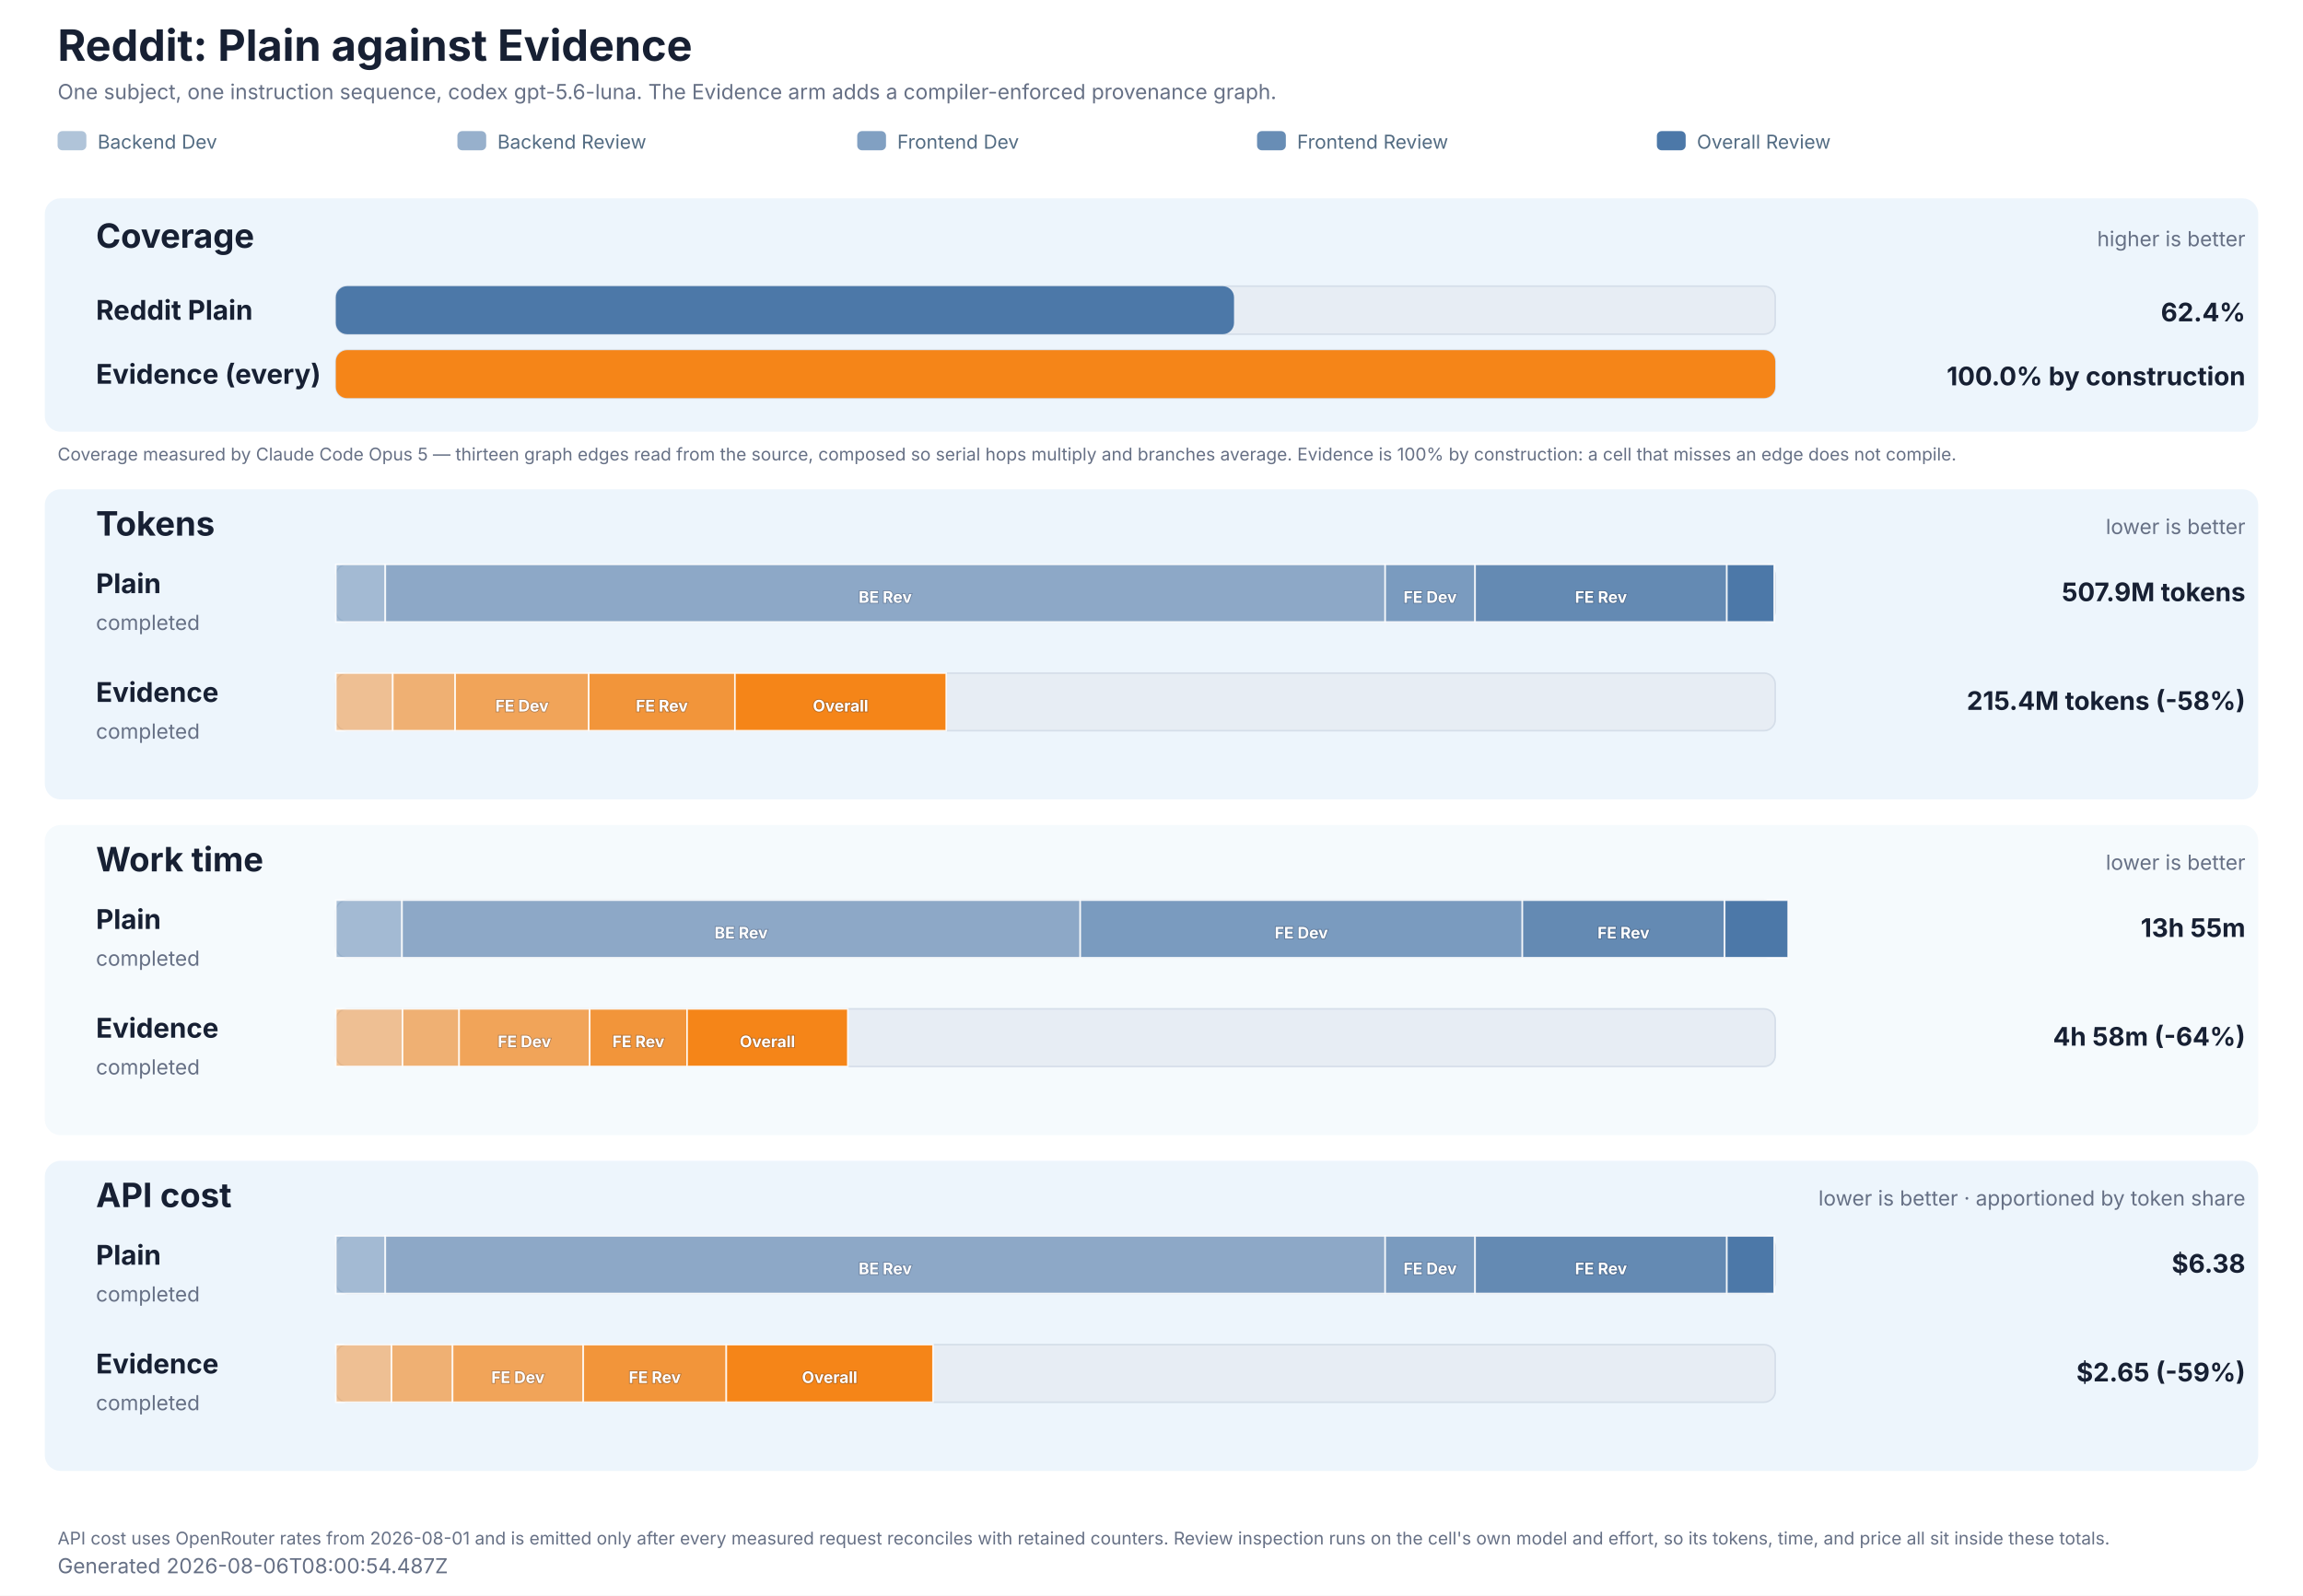
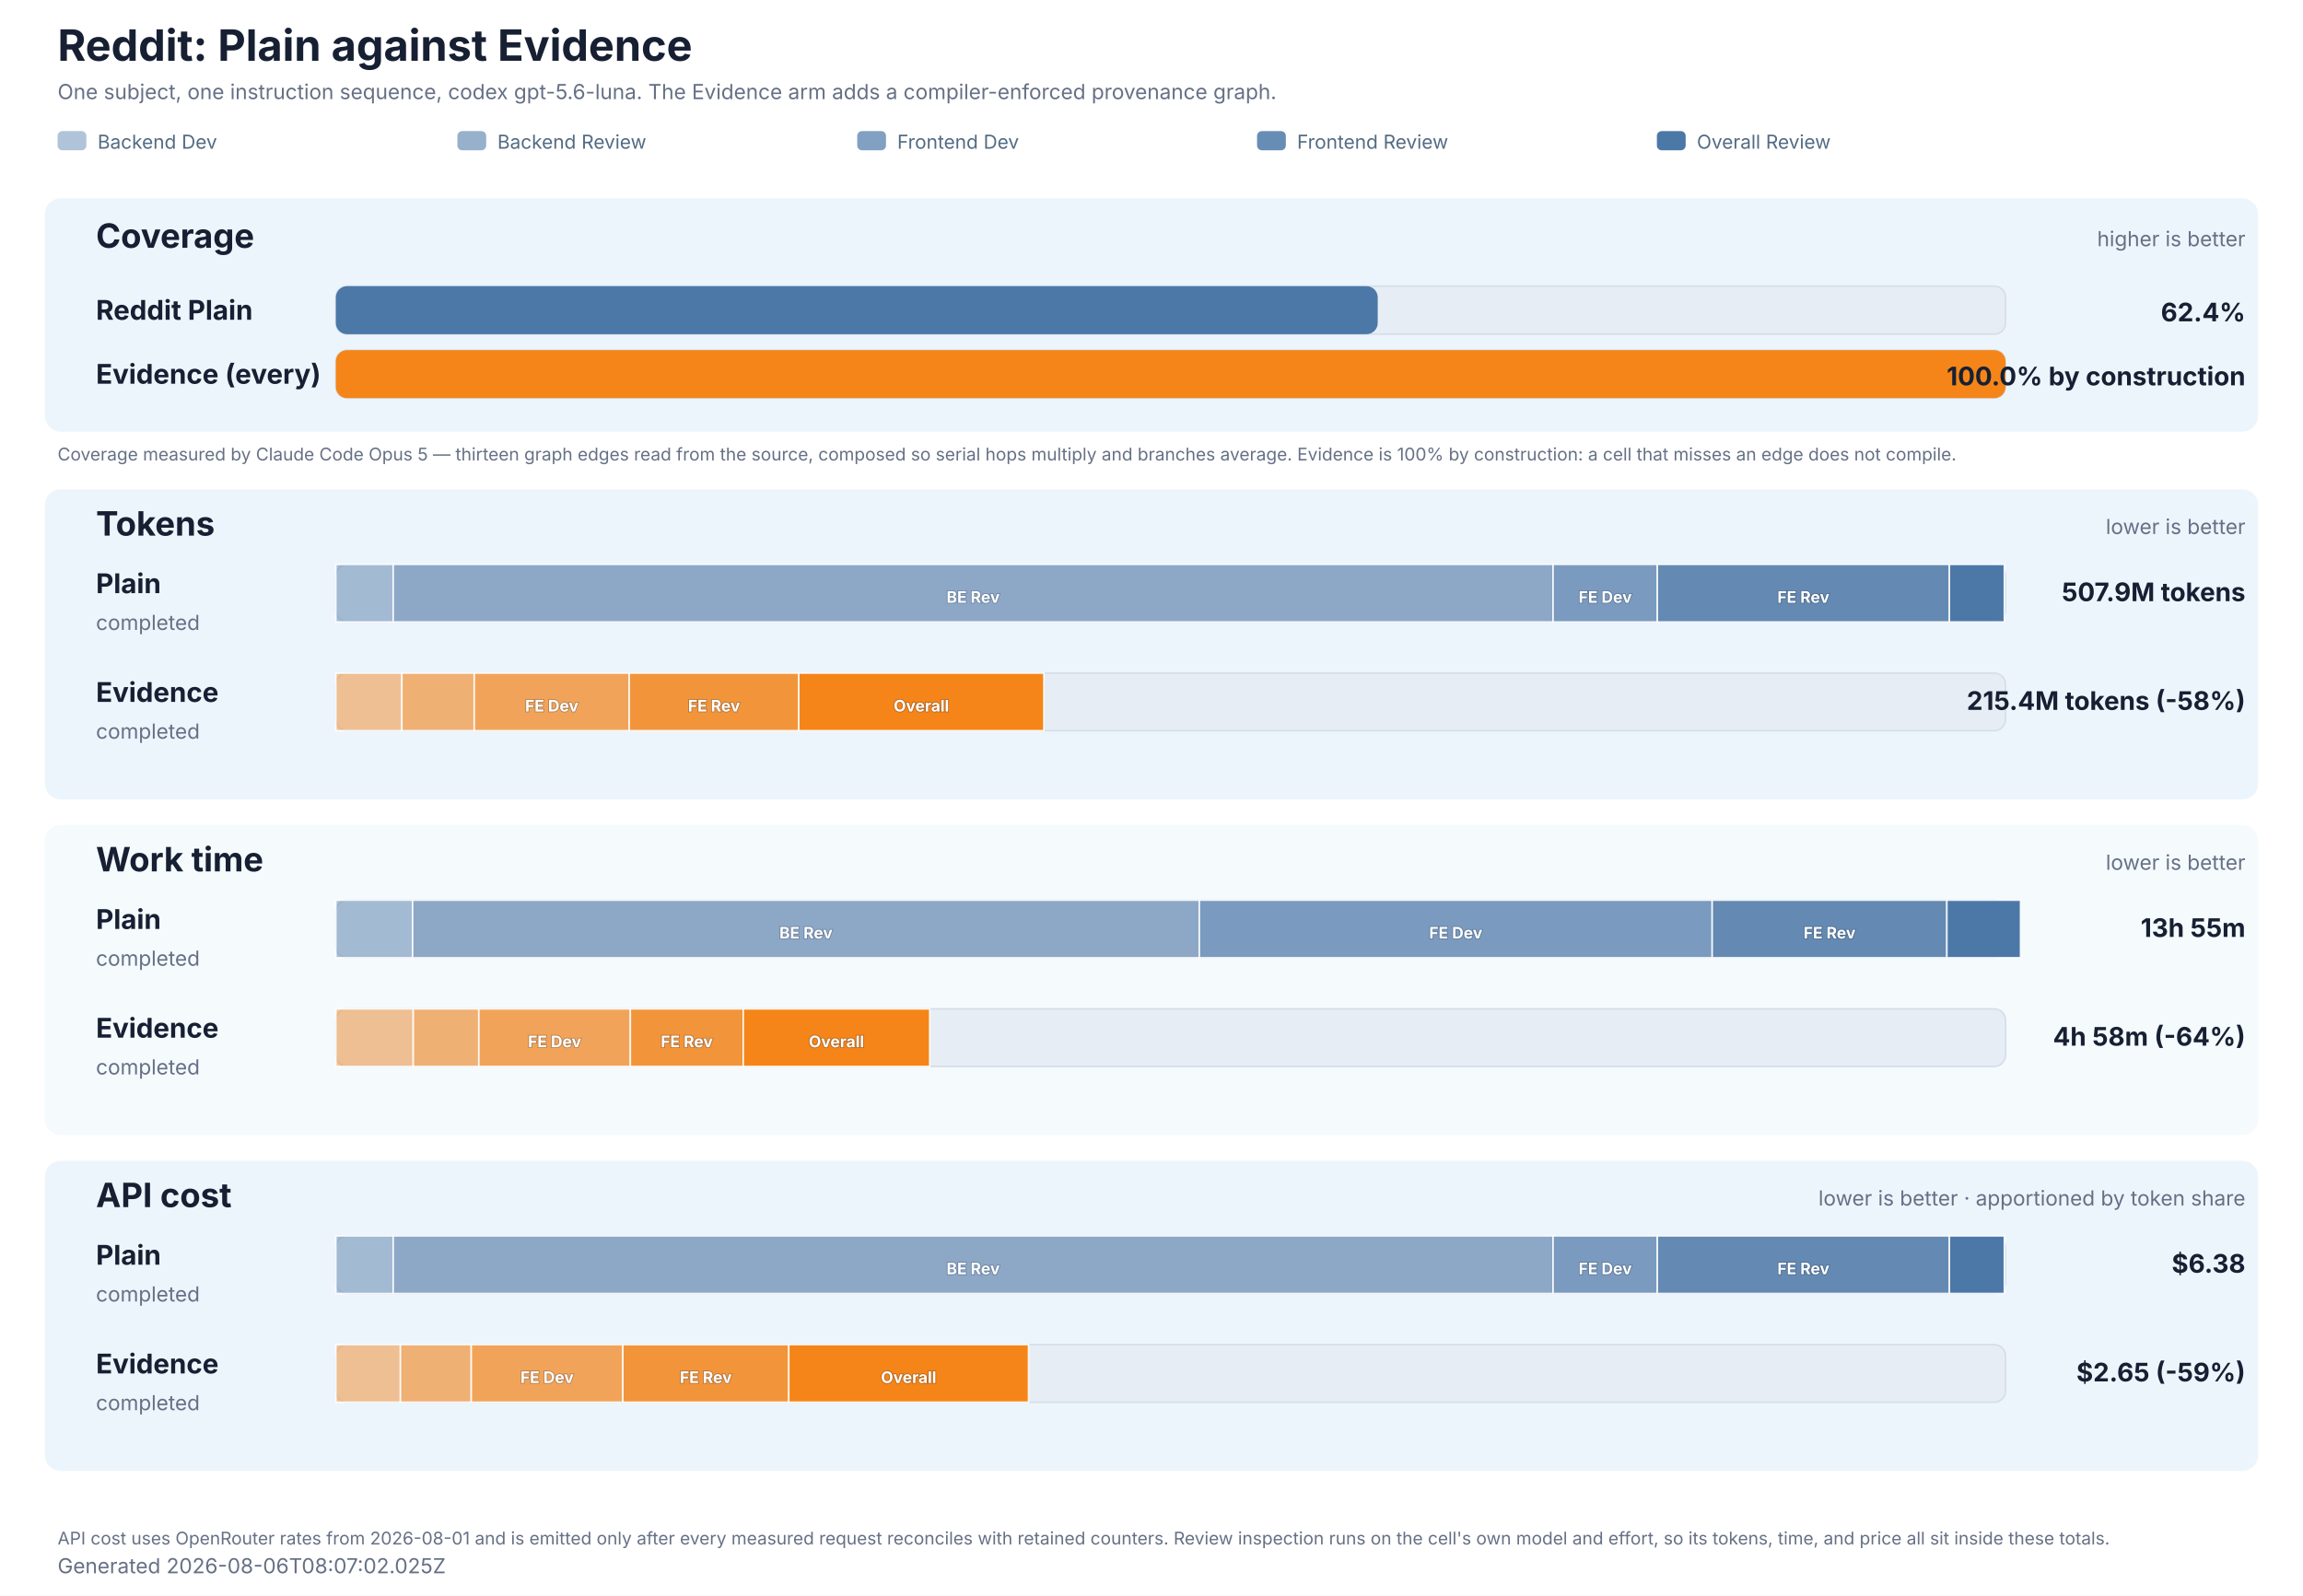
<svg xmlns="http://www.w3.org/2000/svg" role="img" aria-labelledby="title description" viewBox="0 0 1440 998" width="1440" height="998">
  <style>
  text { font-family: Inter, ui-sans-serif, system-ui, -apple-system, BlinkMacSystemFont, 'Segoe UI', sans-serif; fill: #172033; }
  .title { font-size: 27px; font-weight: 700; }
  .subtitle, .generated, .group-meta, .row-status { font-size: 13px; fill: #667085; }
  .group { fill: #e8f2fb; }
  .group-title { font-size: 21px; font-weight: 700; }
  .row-label { font-size: 17px; font-weight: 700; }
  .value { font-size: 16px; font-weight: 700; }
  .cost-value { font-size: 13px; font-weight: 600; fill: #526b82; }
  .legend { font-size: 12px; fill: #526b82; }
  .segment-label { font-size: 10px; font-weight: 700; fill: #ffffff; paint-order: stroke; stroke: #172033; stroke-opacity: 0.28; stroke-width: 1px; }
  .phase-segment { stroke: #ffffff; stroke-opacity: 0.86; stroke-width: 1px; }
  .track { fill: #e7edf4; stroke: #d5dee9; stroke-width: 1px; }
  .empty { font-size: 15px; fill: #667085; }
  .table-title { font-size: 15px; font-weight: 600; }
  .table-header { font-size: 11px; font-weight: 600; fill: #667085; }
  .table-cell { font-size: 12px; fill: #334155; }
  .table-rule { stroke: #dbe4ee; stroke-width: 1px; }
  .table-note { font-size: 11px; fill: #667085; }
</style>
  <rect width="1440" height="998" fill="#ffffff" />
  <text x="36" y="38" class="title">Reddit: Plain against Evidence</text>
  <text x="36" y="62" class="subtitle">One subject, one instruction sequence, codex gpt-5.6-luna. The Evidence arm adds a compiler-enforced provenance graph.</text>
  <rect x="36" y="82" width="18" height="12" rx="3" fill="#4c78a8" fill-opacity="0.44" />
  <text x="61" y="93" class="legend">Backend Dev</text>
  <rect x="286" y="82" width="18" height="12" rx="3" fill="#4c78a8" fill-opacity="0.58" />
  <text x="311" y="93" class="legend">Backend Review</text>
  <rect x="536" y="82" width="18" height="12" rx="3" fill="#4c78a8" fill-opacity="0.7" />
  <text x="561" y="93" class="legend">Frontend Dev</text>
  <rect x="786" y="82" width="18" height="12" rx="3" fill="#4c78a8" fill-opacity="0.84" />
  <text x="811" y="93" class="legend">Frontend Review</text>
  <rect x="1036" y="82" width="18" height="12" rx="3" fill="#4c78a8" fill-opacity="1" />
  <text x="1061" y="93" class="legend">Overall Review</text>
  <rect x="28" y="124" width="1384" height="146" rx="10" class="group" fill-opacity="0.78" />
  <text x="60" y="155" class="group-title">Coverage</text>
  <text x="1404" y="154" text-anchor="end" class="group-meta">higher is better</text>
  <text x="60" y="200" class="row-label" fill="#4c78a8">Reddit Plain</text>
-   <rect x="210" y="179" width="900" height="30" rx="7" class="track" />
-   <rect x="210" y="179" width="561.60" height="30" rx="7" fill="#4c78a8" data-coverage="62.4" />
+   <rect x="210" y="179" width="1044" height="30" rx="7" class="track" />
+   <rect x="210" y="179" width="651.46" height="30" rx="7" fill="#4c78a8" data-coverage="62.4" />
  <text x="1404" y="201" text-anchor="end" class="value">62.4%</text>
  <text x="60" y="240" class="row-label" fill="#f58518">Evidence (every)</text>
-   <rect x="210" y="219" width="900" height="30" rx="7" class="track" />
-   <rect x="210" y="219" width="900.00" height="30" rx="7" fill="#f58518" data-coverage="100" />
+   <rect x="210" y="219" width="1044" height="30" rx="7" class="track" />
+   <rect x="210" y="219" width="1044.00" height="30" rx="7" fill="#f58518" data-coverage="100" />
  <text x="1404" y="241" text-anchor="end" class="value">100.0% by construction</text>
  <text x="36" y="288" class="table-note">Coverage measured by Claude Code Opus 5 — thirteen graph edges read from the source, composed so serial hops multiply and branches average. Evidence is 100% by construction: a cell that misses an edge does not compile.</text>
  <rect x="28" y="306" width="1384" height="194" rx="10" class="group" fill-opacity="0.78" />
  <text x="60" y="335" class="group-title">Tokens</text>
  <text x="1404" y="334" text-anchor="end" class="group-meta">lower is better</text>
  <text x="60" y="371" class="row-label" fill="#4c78a8">Plain</text>
  <text x="60" y="394" class="row-status">completed</text>
-   <rect x="210" y="353" width="900" height="36" rx="7" class="track" />
-   <rect x="210.00" y="353" width="30.92" height="36" fill="#4c78a8" fill-opacity="0.44" class="phase-segment" data-phase="backend-development" />
-   <rect x="240.92" y="353" width="625.19" height="36" fill="#4c78a8" fill-opacity="0.58" class="phase-segment" data-phase="backend-review" />
-   <text x="553.52" y="377" text-anchor="middle" class="segment-label">BE Rev</text>
-   <rect x="866.11" y="353" width="56.22" height="36" fill="#4c78a8" fill-opacity="0.7" class="phase-segment" data-phase="frontend-development" />
-   <text x="894.22" y="377" text-anchor="middle" class="segment-label">FE Dev</text>
-   <rect x="922.33" y="353" width="157.42" height="36" fill="#4c78a8" fill-opacity="0.84" class="phase-segment" data-phase="frontend-review" />
-   <text x="1001.04" y="377" text-anchor="middle" class="segment-label">FE Rev</text>
-   <rect x="1079.75" y="353" width="29.60" height="36" fill="#4c78a8" fill-opacity="1" class="phase-segment" data-phase="overall-review" />
+   <rect x="210" y="353" width="1044" height="36" rx="7" class="track" />
+   <rect x="210.00" y="353" width="35.87" height="36" fill="#4c78a8" fill-opacity="0.44" class="phase-segment" data-phase="backend-development" />
+   <rect x="245.87" y="353" width="725.22" height="36" fill="#4c78a8" fill-opacity="0.58" class="phase-segment" data-phase="backend-review" />
+   <text x="608.48" y="377" text-anchor="middle" class="segment-label">BE Rev</text>
+   <rect x="971.09" y="353" width="65.21" height="36" fill="#4c78a8" fill-opacity="0.7" class="phase-segment" data-phase="frontend-development" />
+   <text x="1003.70" y="377" text-anchor="middle" class="segment-label">FE Dev</text>
+   <rect x="1036.30" y="353" width="182.61" height="36" fill="#4c78a8" fill-opacity="0.84" class="phase-segment" data-phase="frontend-review" />
+   <text x="1127.60" y="377" text-anchor="middle" class="segment-label">FE Rev</text>
+   <rect x="1218.91" y="353" width="34.34" height="36" fill="#4c78a8" fill-opacity="1" class="phase-segment" data-phase="overall-review" />
  <text x="1404" y="376" text-anchor="end" class="value">507.9M tokens</text>
  <text x="60" y="439" class="row-label" fill="#f58518">Evidence</text>
  <text x="60" y="462" class="row-status">completed</text>
-   <rect x="210" y="421" width="900" height="36" rx="7" class="track" />
-   <rect x="210.00" y="421" width="35.58" height="36" fill="#f58518" fill-opacity="0.44" class="phase-segment" data-phase="backend-development" />
-   <rect x="245.58" y="421" width="39.02" height="36" fill="#f58518" fill-opacity="0.58" class="phase-segment" data-phase="backend-review" />
-   <rect x="284.60" y="421" width="83.54" height="36" fill="#f58518" fill-opacity="0.7" class="phase-segment" data-phase="frontend-development" />
-   <text x="326.37" y="445" text-anchor="middle" class="segment-label">FE Dev</text>
-   <rect x="368.14" y="421" width="91.41" height="36" fill="#f58518" fill-opacity="0.84" class="phase-segment" data-phase="frontend-review" />
-   <text x="413.84" y="445" text-anchor="middle" class="segment-label">FE Rev</text>
-   <rect x="459.54" y="421" width="132.10" height="36" fill="#f58518" fill-opacity="1" class="phase-segment" data-phase="overall-review" />
-   <text x="525.59" y="445" text-anchor="middle" class="segment-label">Overall</text>
+   <rect x="210" y="421" width="1044" height="36" rx="7" class="track" />
+   <rect x="210.00" y="421" width="41.27" height="36" fill="#f58518" fill-opacity="0.44" class="phase-segment" data-phase="backend-development" />
+   <rect x="251.27" y="421" width="45.26" height="36" fill="#f58518" fill-opacity="0.58" class="phase-segment" data-phase="backend-review" />
+   <rect x="296.54" y="421" width="96.90" height="36" fill="#f58518" fill-opacity="0.7" class="phase-segment" data-phase="frontend-development" />
+   <text x="344.99" y="445" text-anchor="middle" class="segment-label">FE Dev</text>
+   <rect x="393.44" y="421" width="106.03" height="36" fill="#f58518" fill-opacity="0.84" class="phase-segment" data-phase="frontend-review" />
+   <text x="446.45" y="445" text-anchor="middle" class="segment-label">FE Rev</text>
+   <rect x="499.47" y="421" width="153.23" height="36" fill="#f58518" fill-opacity="1" class="phase-segment" data-phase="overall-review" />
+   <text x="576.09" y="445" text-anchor="middle" class="segment-label">Overall</text>
  <text x="1404" y="444" text-anchor="end" class="value">215.4M tokens (-58%)</text>
  <rect x="28" y="516" width="1384" height="194" rx="10" class="group" fill-opacity="0.42" />
  <text x="60" y="545" class="group-title">Work time</text>
  <text x="1404" y="544" text-anchor="end" class="group-meta">lower is better</text>
  <text x="60" y="581" class="row-label" fill="#4c78a8">Plain</text>
  <text x="60" y="604" class="row-status">completed</text>
-   <rect x="210" y="563" width="900" height="36" rx="7" class="track" />
-   <rect x="210.00" y="563" width="41.36" height="36" fill="#4c78a8" fill-opacity="0.44" class="phase-segment" data-phase="backend-development" />
-   <rect x="251.36" y="563" width="424.08" height="36" fill="#4c78a8" fill-opacity="0.58" class="phase-segment" data-phase="backend-review" />
-   <text x="463.40" y="587" text-anchor="middle" class="segment-label">BE Rev</text>
-   <rect x="675.44" y="563" width="276.45" height="36" fill="#4c78a8" fill-opacity="0.7" class="phase-segment" data-phase="frontend-development" />
-   <text x="813.66" y="587" text-anchor="middle" class="segment-label">FE Dev</text>
-   <rect x="951.89" y="563" width="126.50" height="36" fill="#4c78a8" fill-opacity="0.84" class="phase-segment" data-phase="frontend-review" />
-   <text x="1015.13" y="587" text-anchor="middle" class="segment-label">FE Rev</text>
-   <rect x="1078.38" y="563" width="39.70" height="36" fill="#4c78a8" fill-opacity="1" class="phase-segment" data-phase="overall-review" />
+   <rect x="210" y="563" width="1044" height="36" rx="7" class="track" />
+   <rect x="210.00" y="563" width="47.97" height="36" fill="#4c78a8" fill-opacity="0.44" class="phase-segment" data-phase="backend-development" />
+   <rect x="257.97" y="563" width="491.94" height="36" fill="#4c78a8" fill-opacity="0.58" class="phase-segment" data-phase="backend-review" />
+   <text x="503.94" y="587" text-anchor="middle" class="segment-label">BE Rev</text>
+   <rect x="749.91" y="563" width="320.68" height="36" fill="#4c78a8" fill-opacity="0.7" class="phase-segment" data-phase="frontend-development" />
+   <text x="910.25" y="587" text-anchor="middle" class="segment-label">FE Dev</text>
+   <rect x="1070.59" y="563" width="146.74" height="36" fill="#4c78a8" fill-opacity="0.84" class="phase-segment" data-phase="frontend-review" />
+   <text x="1143.96" y="587" text-anchor="middle" class="segment-label">FE Rev</text>
+   <rect x="1217.32" y="563" width="46.06" height="36" fill="#4c78a8" fill-opacity="1" class="phase-segment" data-phase="overall-review" />
  <text x="1404" y="586" text-anchor="end" class="value">13h 55m</text>
  <text x="60" y="649" class="row-label" fill="#f58518">Evidence</text>
  <text x="60" y="672" class="row-status">completed</text>
-   <rect x="210" y="631" width="900" height="36" rx="7" class="track" />
-   <rect x="210.00" y="631" width="41.72" height="36" fill="#f58518" fill-opacity="0.44" class="phase-segment" data-phase="backend-development" />
-   <rect x="251.72" y="631" width="35.35" height="36" fill="#f58518" fill-opacity="0.58" class="phase-segment" data-phase="backend-review" />
-   <rect x="287.07" y="631" width="81.67" height="36" fill="#f58518" fill-opacity="0.7" class="phase-segment" data-phase="frontend-development" />
-   <text x="327.90" y="655" text-anchor="middle" class="segment-label">FE Dev</text>
-   <rect x="368.74" y="631" width="60.88" height="36" fill="#f58518" fill-opacity="0.84" class="phase-segment" data-phase="frontend-review" />
-   <text x="399.18" y="655" text-anchor="middle" class="segment-label">FE Rev</text>
-   <rect x="429.62" y="631" width="100.47" height="36" fill="#f58518" fill-opacity="1" class="phase-segment" data-phase="overall-review" />
-   <text x="479.85" y="655" text-anchor="middle" class="segment-label">Overall</text>
+   <rect x="210" y="631" width="1044" height="36" rx="7" class="track" />
+   <rect x="210.00" y="631" width="48.39" height="36" fill="#f58518" fill-opacity="0.44" class="phase-segment" data-phase="backend-development" />
+   <rect x="258.39" y="631" width="41.01" height="36" fill="#f58518" fill-opacity="0.58" class="phase-segment" data-phase="backend-review" />
+   <rect x="299.40" y="631" width="94.74" height="36" fill="#f58518" fill-opacity="0.7" class="phase-segment" data-phase="frontend-development" />
+   <text x="346.77" y="655" text-anchor="middle" class="segment-label">FE Dev</text>
+   <rect x="394.14" y="631" width="70.62" height="36" fill="#f58518" fill-opacity="0.84" class="phase-segment" data-phase="frontend-review" />
+   <text x="429.45" y="655" text-anchor="middle" class="segment-label">FE Rev</text>
+   <rect x="464.75" y="631" width="116.55" height="36" fill="#f58518" fill-opacity="1" class="phase-segment" data-phase="overall-review" />
+   <text x="523.03" y="655" text-anchor="middle" class="segment-label">Overall</text>
  <text x="1404" y="654" text-anchor="end" class="value">4h 58m (-64%)</text>
  <rect x="28" y="726" width="1384" height="194" rx="10" class="group" fill-opacity="0.78" />
  <text x="60" y="755" class="group-title">API cost</text>
  <text x="1404" y="754" text-anchor="end" class="group-meta">lower is better · apportioned by token share</text>
  <text x="60" y="791" class="row-label" fill="#4c78a8">Plain</text>
  <text x="60" y="814" class="row-status">completed</text>
-   <rect x="210" y="773" width="900" height="36" rx="7" class="track" />
-   <rect x="210.00" y="773" width="30.92" height="36" fill="#4c78a8" fill-opacity="0.44" class="phase-segment" data-phase="backend-development" />
-   <rect x="240.92" y="773" width="625.19" height="36" fill="#4c78a8" fill-opacity="0.58" class="phase-segment" data-phase="backend-review" />
-   <text x="553.52" y="797" text-anchor="middle" class="segment-label">BE Rev</text>
-   <rect x="866.11" y="773" width="56.22" height="36" fill="#4c78a8" fill-opacity="0.7" class="phase-segment" data-phase="frontend-development" />
-   <text x="894.22" y="797" text-anchor="middle" class="segment-label">FE Dev</text>
-   <rect x="922.33" y="773" width="157.42" height="36" fill="#4c78a8" fill-opacity="0.84" class="phase-segment" data-phase="frontend-review" />
-   <text x="1001.04" y="797" text-anchor="middle" class="segment-label">FE Rev</text>
-   <rect x="1079.75" y="773" width="29.60" height="36" fill="#4c78a8" fill-opacity="1" class="phase-segment" data-phase="overall-review" />
+   <rect x="210" y="773" width="1044" height="36" rx="7" class="track" />
+   <rect x="210.00" y="773" width="35.87" height="36" fill="#4c78a8" fill-opacity="0.44" class="phase-segment" data-phase="backend-development" />
+   <rect x="245.87" y="773" width="725.22" height="36" fill="#4c78a8" fill-opacity="0.58" class="phase-segment" data-phase="backend-review" />
+   <text x="608.48" y="797" text-anchor="middle" class="segment-label">BE Rev</text>
+   <rect x="971.09" y="773" width="65.21" height="36" fill="#4c78a8" fill-opacity="0.7" class="phase-segment" data-phase="frontend-development" />
+   <text x="1003.70" y="797" text-anchor="middle" class="segment-label">FE Dev</text>
+   <rect x="1036.30" y="773" width="182.61" height="36" fill="#4c78a8" fill-opacity="0.84" class="phase-segment" data-phase="frontend-review" />
+   <text x="1127.60" y="797" text-anchor="middle" class="segment-label">FE Rev</text>
+   <rect x="1218.91" y="773" width="34.34" height="36" fill="#4c78a8" fill-opacity="1" class="phase-segment" data-phase="overall-review" />
  <text x="1404" y="796" text-anchor="end" class="value">$6.38</text>
  <text x="60" y="859" class="row-label" fill="#f58518">Evidence</text>
  <text x="60" y="882" class="row-status">completed</text>
-   <rect x="210" y="841" width="900" height="36" rx="7" class="track" />
-   <rect x="210.00" y="841" width="34.81" height="36" fill="#f58518" fill-opacity="0.44" class="phase-segment" data-phase="backend-development" />
-   <rect x="244.81" y="841" width="38.17" height="36" fill="#f58518" fill-opacity="0.58" class="phase-segment" data-phase="backend-review" />
-   <rect x="282.98" y="841" width="81.73" height="36" fill="#f58518" fill-opacity="0.7" class="phase-segment" data-phase="frontend-development" />
-   <text x="323.85" y="865" text-anchor="middle" class="segment-label">FE Dev</text>
-   <rect x="364.71" y="841" width="89.43" height="36" fill="#f58518" fill-opacity="0.84" class="phase-segment" data-phase="frontend-review" />
-   <text x="409.42" y="865" text-anchor="middle" class="segment-label">FE Rev</text>
-   <rect x="454.14" y="841" width="129.23" height="36" fill="#f58518" fill-opacity="1" class="phase-segment" data-phase="overall-review" />
-   <text x="518.75" y="865" text-anchor="middle" class="segment-label">Overall</text>
+   <rect x="210" y="841" width="1044" height="36" rx="7" class="track" />
+   <rect x="210.00" y="841" width="40.38" height="36" fill="#f58518" fill-opacity="0.44" class="phase-segment" data-phase="backend-development" />
+   <rect x="250.38" y="841" width="44.28" height="36" fill="#f58518" fill-opacity="0.58" class="phase-segment" data-phase="backend-review" />
+   <rect x="294.66" y="841" width="94.80" height="36" fill="#f58518" fill-opacity="0.7" class="phase-segment" data-phase="frontend-development" />
+   <text x="342.06" y="865" text-anchor="middle" class="segment-label">FE Dev</text>
+   <rect x="389.46" y="841" width="103.74" height="36" fill="#f58518" fill-opacity="0.84" class="phase-segment" data-phase="frontend-review" />
+   <text x="441.33" y="865" text-anchor="middle" class="segment-label">FE Rev</text>
+   <rect x="493.20" y="841" width="149.91" height="36" fill="#f58518" fill-opacity="1" class="phase-segment" data-phase="overall-review" />
+   <text x="568.15" y="865" text-anchor="middle" class="segment-label">Overall</text>
  <text x="1404" y="864" text-anchor="end" class="value">$2.65 (-59%)</text>
  <text x="36" y="966" class="table-note">API cost uses OpenRouter rates from 2026-08-01 and is emitted only after every measured request reconciles with retained counters. Review inspection runs on the cell's own model and effort, so its tokens, time, and price all sit inside these totals.</text>
-   <text x="36" y="984" class="generated">Generated 2026-08-06T08:00:54.487Z</text>
+   <text x="36" y="984" class="generated">Generated 2026-08-06T08:07:02.025Z</text>
</svg>
